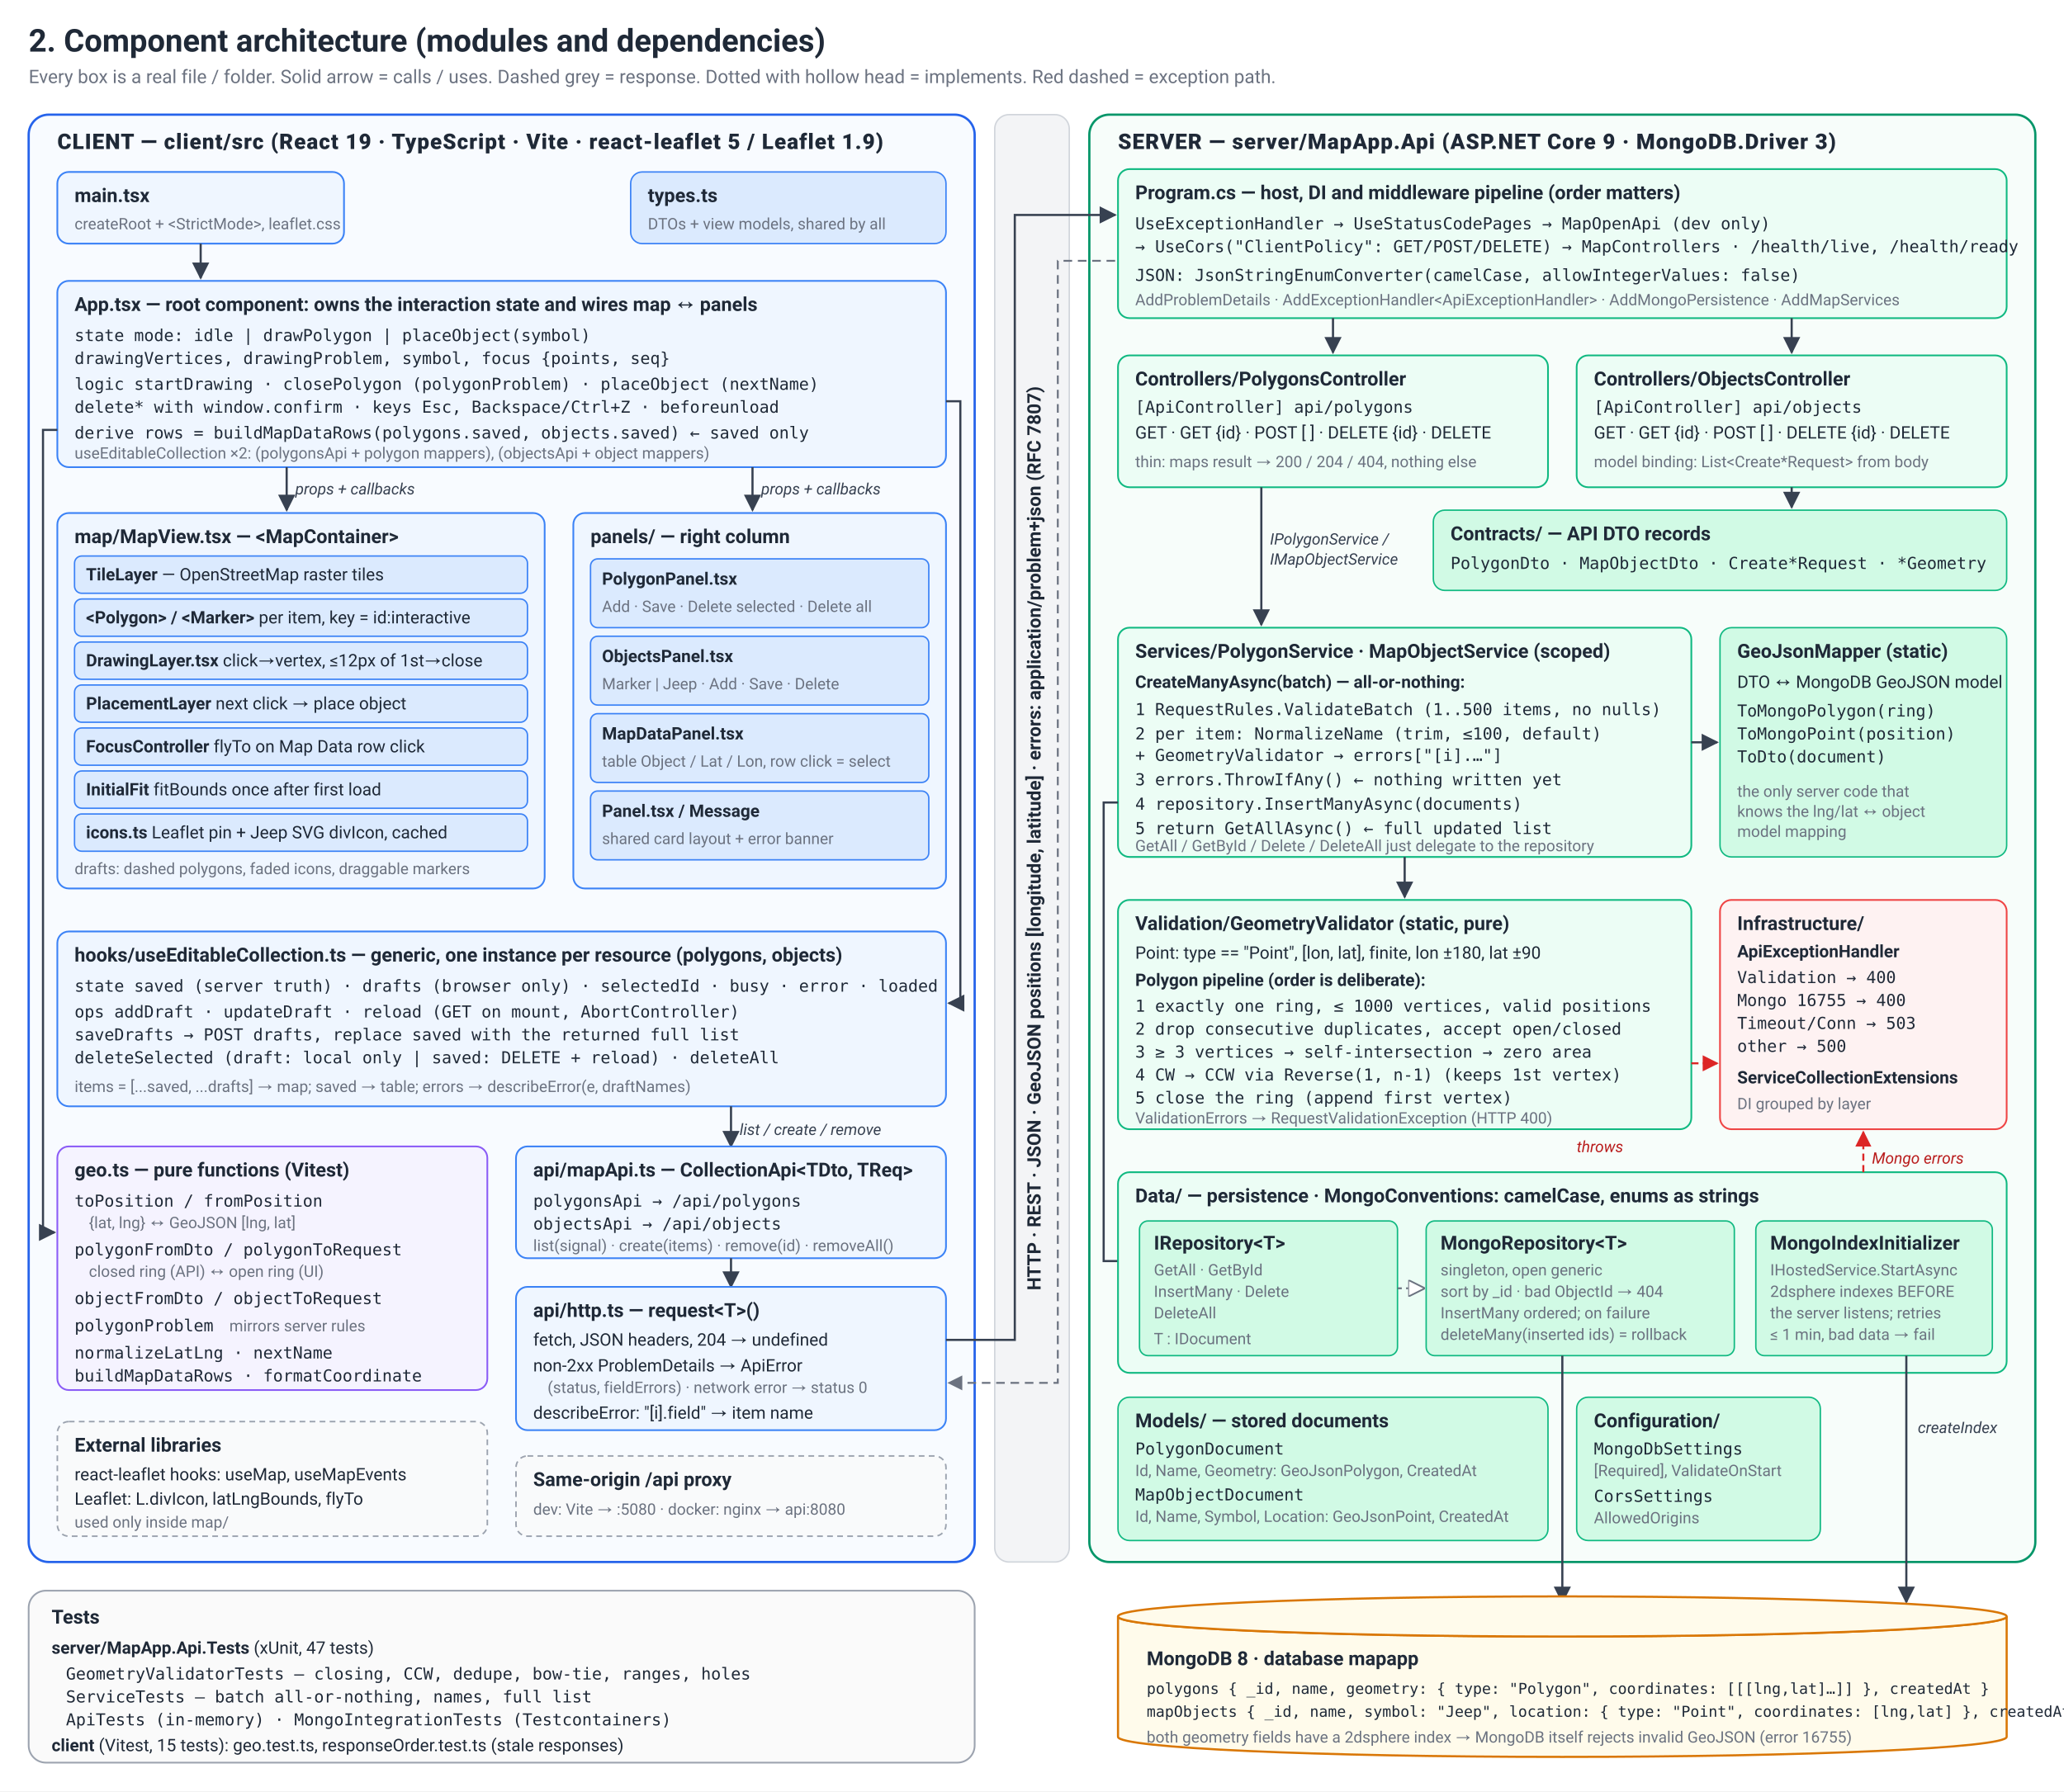
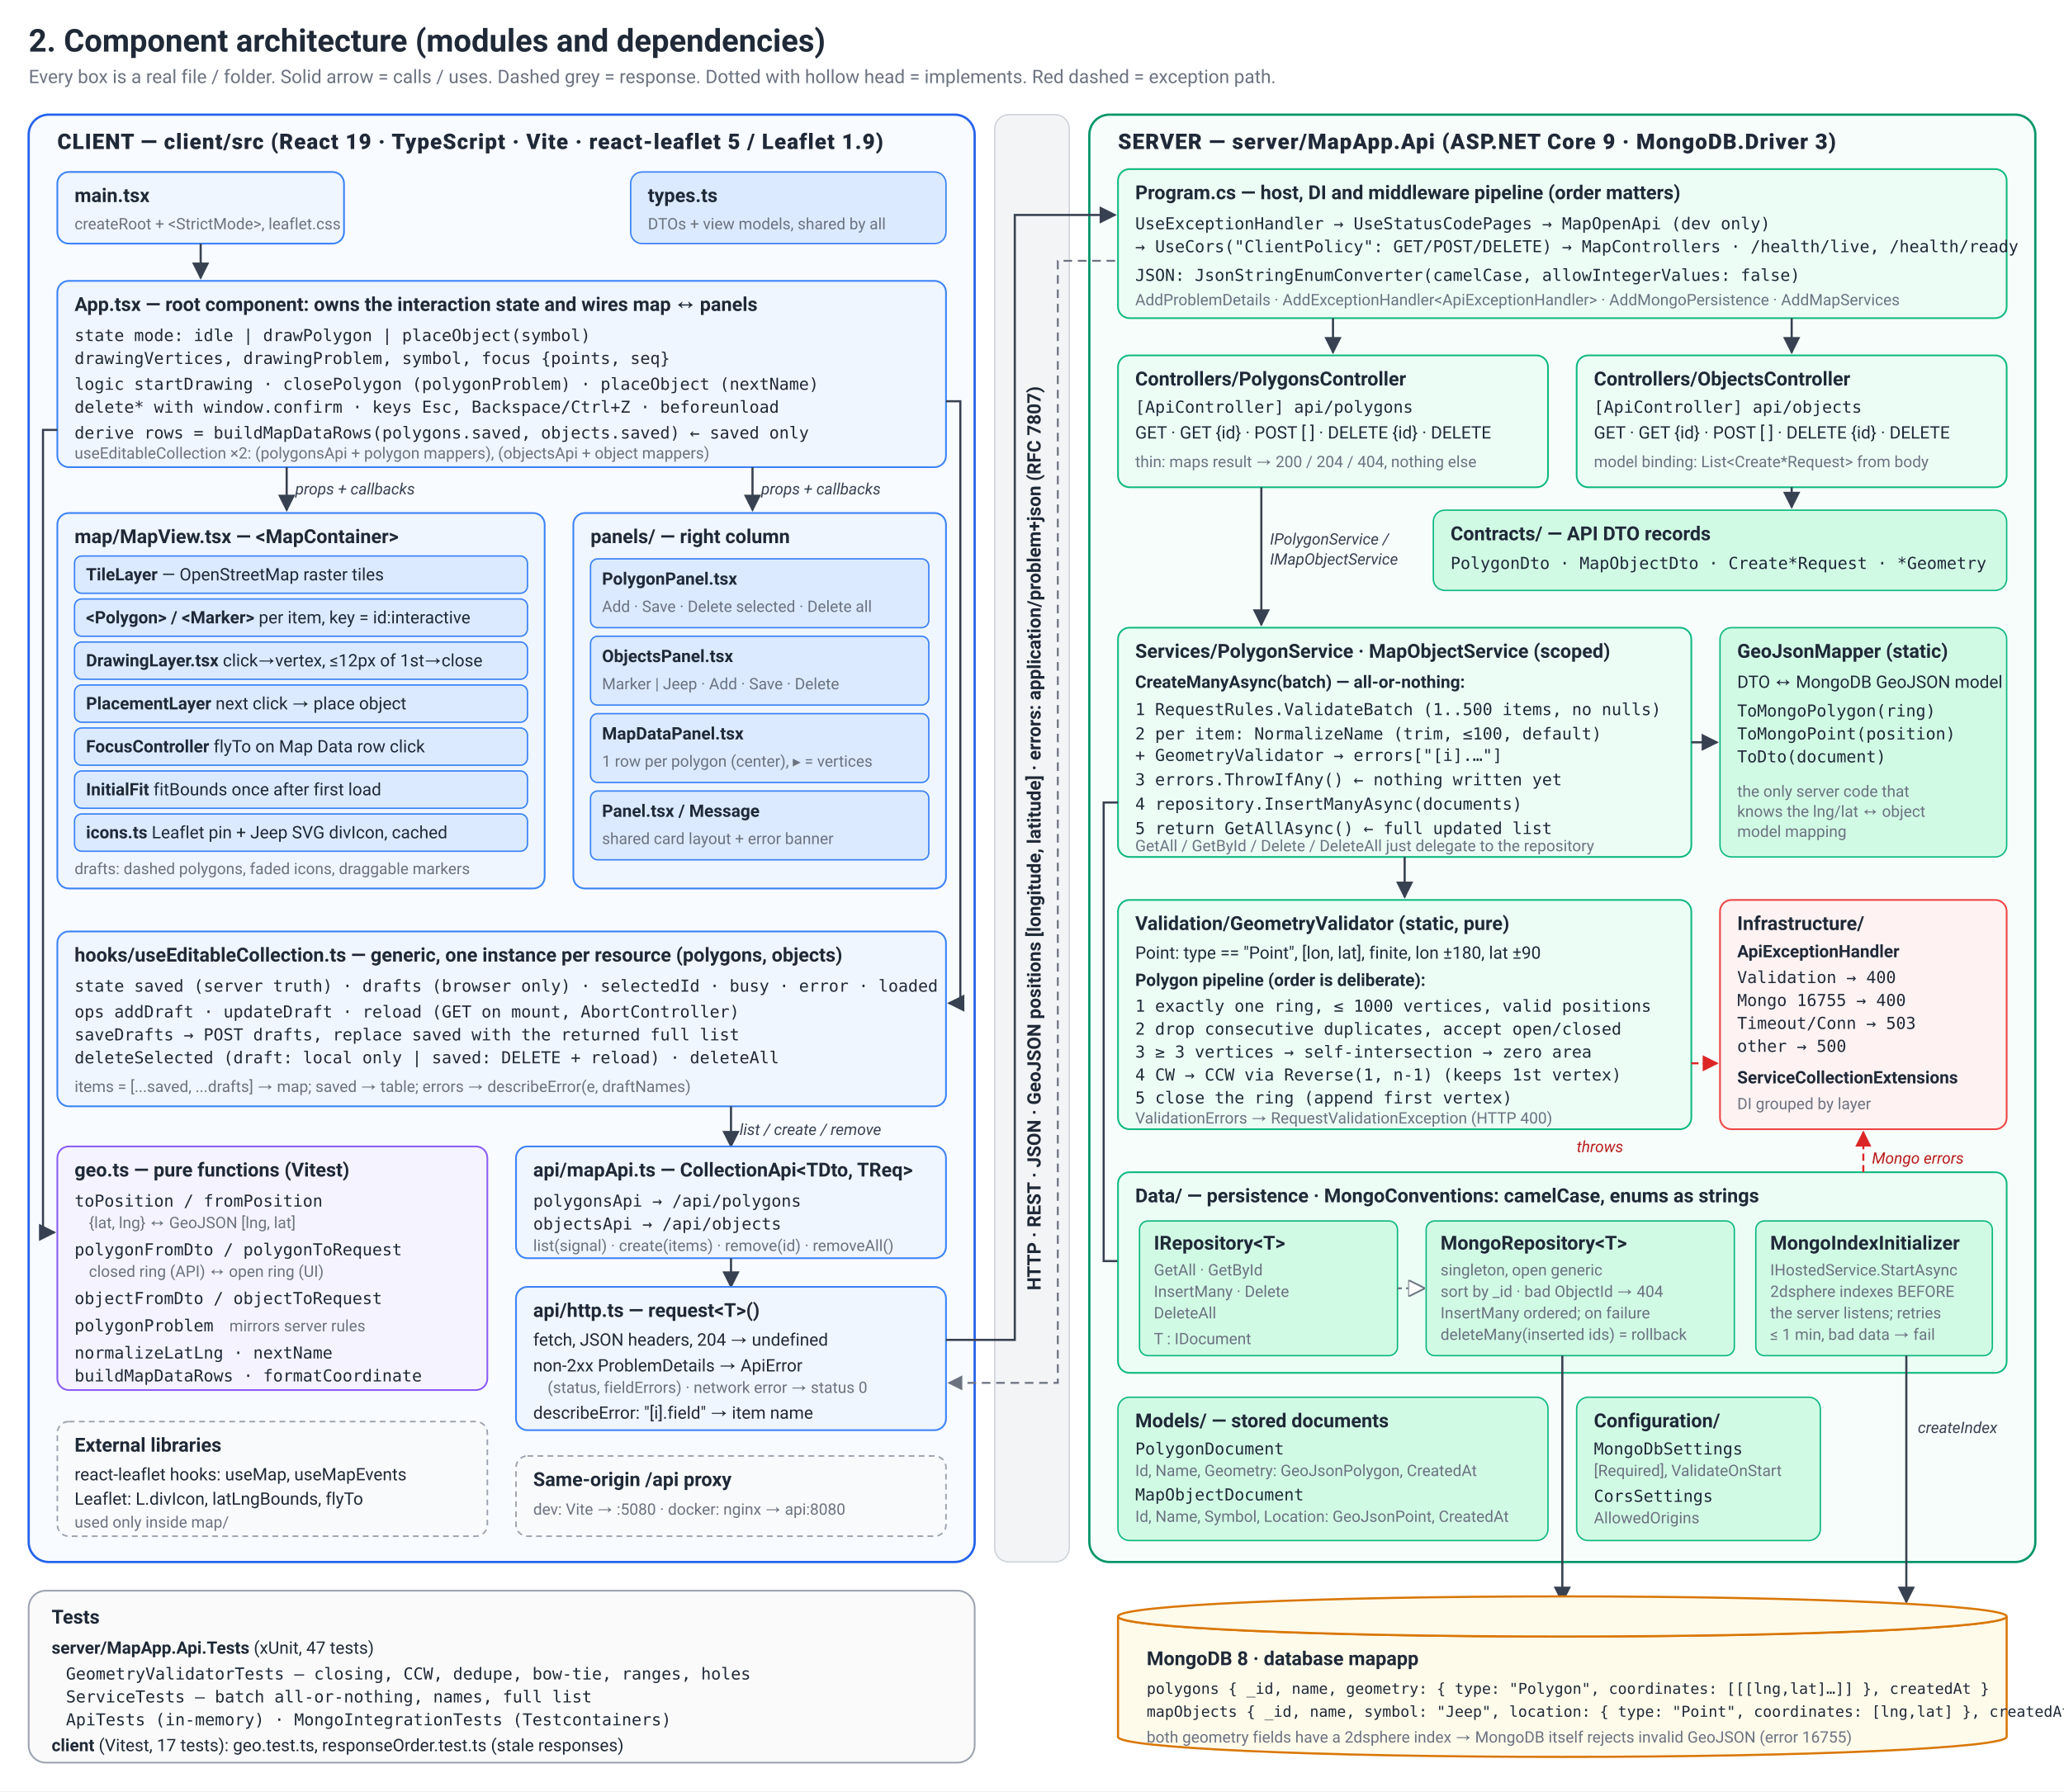
<svg xmlns="http://www.w3.org/2000/svg" viewBox="0 0 1440 1250" width="1440" height="1250" font-family="-apple-system, 'Segoe UI', Roboto, Helvetica, Arial, sans-serif">
  <style>
    text { fill: #1f2937; }
    .t { font-size: 22px; font-weight: 700; }
    .st { font-size: 13px; fill: #6b7280; }
    .frameT { font-size: 15px; font-weight: 800; letter-spacing: .6px; }
    .h { font-size: 13.5px; font-weight: 700; }
    .b { font-size: 12px; }
    .m { font-family: Consolas, Menlo, monospace; font-size: 11.5px; }
    .s { font-size: 11px; fill: #6b7280; }
    .lbl { font-size: 11px; fill: #374151; font-style: italic; }
    .err { font-size: 11px; fill: #b91c1c; font-style: italic; }
    .cf { fill: #f8fbff; stroke: #2563eb; stroke-width: 1.6; }
    .sf { fill: #f7fdfa; stroke: #059669; stroke-width: 1.6; }
    .c { fill: #eff6ff; stroke: #3b82f6; stroke-width: 1.2; }
    .c2 { fill: #dbeafe; stroke: #3b82f6; stroke-width: 1; }
    .sv { fill: #ecfdf5; stroke: #10b981; stroke-width: 1.2; }
    .sv2 { fill: #d1fae5; stroke: #10b981; stroke-width: 1; }
    .inf { fill: #fef2f2; stroke: #ef4444; stroke-width: 1.2; }
    .db { fill: #fffbeb; stroke: #d97706; stroke-width: 1.5; }
    .pure { fill: #f5f3ff; stroke: #8b5cf6; stroke-width: 1.2; }
    .ext { fill: #f9fafb; stroke: #9ca3af; stroke-width: 1.1; stroke-dasharray: 4 3; }
    .a { stroke: #374151; stroke-width: 1.5; fill: none; marker-end: url(#ah); }
    .ret { stroke: #6b7280; stroke-width: 1.3; fill: none; stroke-dasharray: 6 4; marker-end: url(#ahg); }
    .impl { stroke: #6b7280; stroke-width: 1.3; fill: none; stroke-dasharray: 3 3; marker-end: url(#aho); }
    .thr { stroke: #dc2626; stroke-width: 1.4; fill: none; stroke-dasharray: 5 3; marker-end: url(#ahr); }
  </style>
  <defs>
    <marker id="ah" viewBox="0 0 10 10" refX="9" refY="5" markerWidth="8" markerHeight="8" orient="auto-start-reverse">
      <path d="M0,0 L10,5 L0,10 z" fill="#374151" />
    </marker>
    <marker id="ahg" viewBox="0 0 10 10" refX="9" refY="5" markerWidth="8" markerHeight="8" orient="auto-start-reverse">
      <path d="M0,0 L10,5 L0,10 z" fill="#6b7280" />
    </marker>
    <marker id="aho" viewBox="0 0 10 10" refX="9" refY="5" markerWidth="9" markerHeight="9" orient="auto-start-reverse">
      <path d="M0,0 L10,5 L0,10 z" fill="#ffffff" stroke="#6b7280" />
    </marker>
    <marker id="ahr" viewBox="0 0 10 10" refX="9" refY="5" markerWidth="8" markerHeight="8" orient="auto-start-reverse">
      <path d="M0,0 L10,5 L0,10 z" fill="#dc2626" />
    </marker>
  </defs>
  <rect width="1440" height="1250" fill="#ffffff" />
  <text x="20" y="36" class="t">2. Component architecture (modules and dependencies)</text>
  <text x="20" y="58" class="st">Every box is a real file / folder. Solid arrow = calls / uses. Dashed grey = response. Dotted with hollow head = implements. Red dashed = exception path.</text>
  <rect x="20" y="80" width="660" height="1010" rx="14" class="cf" />
  <text x="40" y="104" class="frameT" fill="#1d4ed8">CLIENT — client/src  (React 19 · TypeScript · Vite · react-leaflet 5 / Leaflet 1.9)</text>
  <rect x="40" y="120" width="200" height="50" rx="8" class="c" />
  <text x="52" y="141" class="h">main.tsx</text>
  <text x="52" y="160" class="s">createRoot + &lt;StrictMode&gt;, leaflet.css</text>
  <rect x="440" y="120" width="220" height="50" rx="8" class="c2" />
  <text x="452" y="141" class="h">types.ts</text>
  <text x="452" y="160" class="s">DTOs + view models, shared by all</text>
  <path d="M140,170 L140,194" class="a" />
  <rect x="40" y="196" width="620" height="130" rx="8" class="c" />
  <text x="52" y="217" class="h">App.tsx — root component: owns the interaction state and wires map ↔ panels</text>
  <text x="52" y="238" class="m">state   mode: idle | drawPolygon | placeObject(symbol)</text>
  <text x="52" y="254" class="m">        drawingVertices, drawingProblem, symbol, focus {points, seq}</text>
  <text x="52" y="272" class="m">logic   startDrawing · closePolygon (polygonProblem) · placeObject (nextName)</text>
  <text x="52" y="288" class="m">        delete* with window.confirm · keys Esc, Backspace/Ctrl+Z · beforeunload</text>
  <text x="52" y="306" class="m">derive  rows = buildMapDataRows(polygons.saved, objects.saved)  ← saved only</text>
  <text x="52" y="320" class="s">useEditableCollection ×2: (polygonsApi + polygon mappers), (objectsApi + object mappers)</text>
  <path d="M200,326 L200,356" class="a" />
  <text x="206" y="345" class="lbl">props + callbacks</text>
  <path d="M525,326 L525,356" class="a" />
  <text x="531" y="345" class="lbl">props + callbacks</text>
  <rect x="40" y="358" width="340" height="262" rx="8" class="c" />
  <text x="52" y="379" class="h">map/MapView.tsx — &lt;MapContainer&gt;</text>
  <rect x="52" y="388" width="316" height="26" rx="5" class="c2" />
  <text x="60" y="405" class="b">
    <tspan font-weight="700">TileLayer</tspan> — OpenStreetMap raster tiles</text>
  <rect x="52" y="418" width="316" height="26" rx="5" class="c2" />
  <text x="60" y="435" class="b">
    <tspan font-weight="700">&lt;Polygon&gt; / &lt;Marker&gt;</tspan> per item, key = id:interactive</text>
  <rect x="52" y="448" width="316" height="26" rx="5" class="c2" />
  <text x="60" y="465" class="b">
    <tspan font-weight="700">DrawingLayer.tsx</tspan> click→vertex, ≤12px of 1st→close</text>
  <rect x="52" y="478" width="316" height="26" rx="5" class="c2" />
  <text x="60" y="495" class="b">
    <tspan font-weight="700">PlacementLayer</tspan> next click → place object</text>
  <rect x="52" y="508" width="316" height="26" rx="5" class="c2" />
  <text x="60" y="525" class="b">
    <tspan font-weight="700">FocusController</tspan> flyTo on Map Data row click</text>
  <rect x="52" y="538" width="316" height="26" rx="5" class="c2" />
  <text x="60" y="555" class="b">
    <tspan font-weight="700">InitialFit</tspan> fitBounds once after first load</text>
  <rect x="52" y="568" width="316" height="26" rx="5" class="c2" />
  <text x="60" y="585" class="b">
    <tspan font-weight="700">icons.ts</tspan> Leaflet pin + Jeep SVG divIcon, cached</text>
  <text x="52" y="610" class="s">drafts: dashed polygons, faded icons, draggable markers</text>
  <rect x="400" y="358" width="260" height="262" rx="8" class="c" />
  <text x="412" y="379" class="h">panels/ — right column</text>
  <rect x="412" y="390" width="236" height="48" rx="5" class="c2" />
  <text x="420" y="408" class="b" font-weight="700">PolygonPanel.tsx</text>
  <text x="420" y="427" class="s">Add · Save · Delete selected · Delete all</text>
  <rect x="412" y="444" width="236" height="48" rx="5" class="c2" />
  <text x="420" y="462" class="b" font-weight="700">ObjectsPanel.tsx</text>
  <text x="420" y="481" class="s">Marker | Jeep · Add · Save · Delete</text>
  <rect x="412" y="498" width="236" height="48" rx="5" class="c2" />
  <text x="420" y="516" class="b" font-weight="700">MapDataPanel.tsx</text>
-   <text x="420" y="535" class="s">table Object / Lat / Lon, row click = select</text>
+   <text x="420" y="535" class="s">1 row per polygon (center), ▸ = vertices</text>
  <rect x="412" y="552" width="236" height="48" rx="5" class="c2" />
  <text x="420" y="570" class="b" font-weight="700">Panel.tsx / Message</text>
  <text x="420" y="589" class="s">shared card layout + error banner</text>
  <path d="M660,280 L670,280 L670,700 L662,700" class="a" />
  <path d="M40,300 L30,300 L30,860 L38,860" class="a" />
  <rect x="40" y="650" width="620" height="122" rx="8" class="c" />
  <text x="52" y="671" class="h">hooks/useEditableCollection.ts — generic, one instance per resource (polygons, objects)</text>
  <text x="52" y="692" class="m">state  saved (server truth) · drafts (browser only) · selectedId · busy · error · loaded</text>
  <text x="52" y="710" class="m">ops    addDraft · updateDraft · reload (GET on mount, AbortController)</text>
  <text x="52" y="726" class="m">       saveDrafts → POST drafts, replace saved with the returned full list</text>
  <text x="52" y="742" class="m">       deleteSelected (draft: local only | saved: DELETE + reload) · deleteAll</text>
  <text x="52" y="762" class="s">items = [...saved, ...drafts] → map;  saved → table;  errors → describeError(e, draftNames)</text>
  <path d="M510,772 L510,800" class="a" />
  <text x="516" y="792" class="lbl">list / create / remove</text>
  <rect x="40" y="800" width="300" height="170" rx="8" class="pure" />
  <text x="52" y="821" class="h">geo.ts — pure functions (Vitest)</text>
  <text x="52" y="842" class="m">toPosition / fromPosition</text>
  <text x="62" y="857" class="s">{lat, lng} ↔ GeoJSON [lng, lat]</text>
  <text x="52" y="876" class="m">polygonFromDto / polygonToRequest</text>
  <text x="62" y="891" class="s">closed ring (API) ↔ open ring (UI)</text>
  <text x="52" y="910" class="m">objectFromDto / objectToRequest</text>
  <text x="52" y="929" class="m">polygonProblem</text>
  <text x="160" y="929" class="s">mirrors server rules</text>
  <text x="52" y="948" class="m">normalizeLatLng · nextName</text>
  <text x="52" y="964" class="m">buildMapDataRows · formatCoordinate</text>
  <rect x="360" y="800" width="300" height="78" rx="8" class="c" />
  <text x="372" y="821" class="h">api/mapApi.ts — CollectionApi&lt;TDto, TReq&gt;</text>
  <text x="372" y="842" class="m">polygonsApi → /api/polygons</text>
  <text x="372" y="858" class="m">objectsApi  → /api/objects</text>
  <text x="372" y="873" class="s">list(signal) · create(items) · remove(id) · removeAll()</text>
  <path d="M510,878 L510,898" class="a" />
  <rect x="360" y="898" width="300" height="100" rx="8" class="c" />
  <text x="372" y="919" class="h">api/http.ts — request&lt;T&gt;()</text>
  <text x="372" y="939" class="b">fetch, JSON headers, 204 → undefined</text>
  <text x="372" y="957" class="b">non-2xx ProblemDetails → ApiError</text>
  <text x="382" y="972" class="s">(status, fieldErrors) · network error → status 0</text>
  <text x="372" y="990" class="b">describeError: "[i].field" → item name</text>
  <rect x="40" y="992" width="300" height="80" rx="8" class="ext" />
  <text x="52" y="1013" class="h">External libraries</text>
  <text x="52" y="1033" class="b">react-leaflet hooks: useMap, useMapEvents</text>
  <text x="52" y="1050" class="b">Leaflet: L.divIcon, latLngBounds, flyTo</text>
  <text x="52" y="1066" class="s">used only inside map/</text>
  <rect x="360" y="1016" width="300" height="56" rx="8" class="ext" />
  <text x="372" y="1037" class="h">Same-origin /api proxy</text>
  <text x="372" y="1057" class="s">dev: Vite → :5080 · docker: nginx → api:8080</text>
  <rect x="694" y="80" width="52" height="1010" rx="10" fill="#f3f4f6" stroke="#d1d5db" />
  <text transform="translate(726,585) rotate(-90)" text-anchor="middle" font-size="13" font-weight="700" fill="#4b5563">HTTP · REST · JSON · GeoJSON positions [longitude, latitude] · errors: application/problem+json (RFC 7807)</text>
  <rect x="760" y="80" width="660" height="1010" rx="14" class="sf" />
  <path d="M660,935 L708,935 L708,150 L778,150" class="a" />
  <path d="M778,182 L738,182 L738,965 L662,965" class="ret" />
  <text x="780" y="104" class="frameT" fill="#047857">SERVER — server/MapApp.Api  (ASP.NET Core 9 · MongoDB.Driver 3)</text>
  <rect x="780" y="118" width="620" height="104" rx="8" class="sv" />
  <text x="792" y="139" class="h">Program.cs — host, DI and middleware pipeline (order matters)</text>
  <text x="792" y="160" class="m">UseExceptionHandler → UseStatusCodePages → MapOpenApi (dev only)</text>
  <text x="792" y="176" class="m">→ UseCors("ClientPolicy": GET/POST/DELETE) → MapControllers · /health/live, /health/ready</text>
  <text x="792" y="196" class="m">JSON: JsonStringEnumConverter(camelCase, allowIntegerValues: false)</text>
  <text x="792" y="213" class="s">AddProblemDetails · AddExceptionHandler&lt;ApiExceptionHandler&gt; · AddMongoPersistence · AddMapServices</text>
  <path d="M930,222 L930,246" class="a" />
  <path d="M1250,222 L1250,246" class="a" />
  <rect x="780" y="248" width="300" height="92" rx="8" class="sv" />
  <text x="792" y="269" class="h">Controllers/PolygonsController</text>
  <text x="792" y="288" class="m">[ApiController] api/polygons</text>
  <text x="792" y="306" class="b">GET · GET {id} · POST [ ] · DELETE {id} · DELETE</text>
  <text x="792" y="326" class="s">thin: maps result → 200 / 204 / 404, nothing else</text>
  <rect x="1100" y="248" width="300" height="92" rx="8" class="sv" />
  <text x="1112" y="269" class="h">Controllers/ObjectsController</text>
  <text x="1112" y="288" class="m">[ApiController] api/objects</text>
  <text x="1112" y="306" class="b">GET · GET {id} · POST [ ] · DELETE {id} · DELETE</text>
  <text x="1112" y="326" class="s">model binding: List&lt;Create*Request&gt; from body</text>
  <rect x="1000" y="356" width="400" height="56" rx="8" class="sv2" />
  <text x="1012" y="377" class="h">Contracts/ — API DTO records</text>
  <text x="1012" y="397" class="m">PolygonDto · MapObjectDto · Create*Request · *Geometry</text>
  <path d="M880,340 L880,436" class="a" />
  <text x="886" y="380" class="lbl">IPolygonService /</text>
  <text x="886" y="394" class="lbl">IMapObjectService</text>
  <path d="M1250,340 L1250,354" class="a" />
  <rect x="780" y="438" width="400" height="160" rx="8" class="sv" />
  <text x="792" y="459" class="h">Services/PolygonService · MapObjectService (scoped)</text>
  <text x="792" y="480" class="b" font-weight="700">CreateManyAsync(batch) — all-or-nothing:</text>
  <text x="792" y="499" class="m">1 RequestRules.ValidateBatch  (1..500 items, no nulls)</text>
  <text x="792" y="516" class="m">2 per item: NormalizeName (trim, ≤100, default)</text>
  <text x="792" y="531" class="m">            + GeometryValidator → errors["[i].…"]</text>
  <text x="792" y="548" class="m">3 errors.ThrowIfAny()   ← nothing written yet</text>
  <text x="792" y="565" class="m">4 repository.InsertManyAsync(documents)</text>
  <text x="792" y="582" class="m">5 return GetAllAsync()  ← full updated list</text>
  <text x="792" y="594" class="s">GetAll / GetById / Delete / DeleteAll just delegate to the repository</text>
  <rect x="1200" y="438" width="200" height="160" rx="8" class="sv2" />
  <text x="1212" y="459" class="h">GeoJsonMapper (static)</text>
  <text x="1212" y="480" class="b">DTO ↔ MongoDB GeoJSON model</text>
  <text x="1212" y="500" class="m">ToMongoPolygon(ring)</text>
  <text x="1212" y="516" class="m">ToMongoPoint(position)</text>
  <text x="1212" y="532" class="m">ToDto(document)</text>
  <text x="1212" y="556" class="s">the only server code that</text>
  <text x="1212" y="570" class="s">knows the lng/lat ↔ object</text>
  <text x="1212" y="584" class="s">model mapping</text>
  <path d="M1180,518 L1198,518" class="a" />
  <path d="M980,598 L980,626" class="a" />
  <rect x="780" y="628" width="400" height="160" rx="8" class="sv" />
  <text x="792" y="649" class="h">Validation/GeometryValidator (static, pure)</text>
  <text x="792" y="669" class="b">Point: type == "Point", [lon, lat], finite, lon ±180, lat ±90</text>
  <text x="792" y="688" class="b" font-weight="700">Polygon pipeline (order is deliberate):</text>
  <text x="792" y="706" class="m">1 exactly one ring, ≤ 1000 vertices, valid positions</text>
  <text x="792" y="722" class="m">2 drop consecutive duplicates, accept open/closed</text>
  <text x="792" y="738" class="m">3 ≥ 3 vertices → self-intersection → zero area</text>
  <text x="792" y="754" class="m">4 CW → CCW via Reverse(1, n-1) (keeps 1st vertex)</text>
  <text x="792" y="770" class="m">5 close the ring (append first vertex)</text>
  <text x="792" y="784" class="s">ValidationErrors → RequestValidationException (HTTP 400)</text>
  <rect x="1200" y="628" width="200" height="160" rx="8" class="inf" />
  <text x="1212" y="649" class="h">Infrastructure/</text>
  <text x="1212" y="668" class="b" font-weight="700">ApiExceptionHandler</text>
  <text x="1212" y="686" class="m">Validation    → 400</text>
  <text x="1212" y="702" class="m">Mongo 16755   → 400</text>
  <text x="1212" y="718" class="m">Timeout/Conn  → 503</text>
  <text x="1212" y="734" class="m">other         → 500</text>
  <text x="1212" y="756" class="b" font-weight="700">ServiceCollectionExtensions</text>
  <text x="1212" y="774" class="s">DI grouped by layer</text>
  <path d="M1180,742 L1198,742" class="thr" />
  <text x="1100" y="804" class="err">throws</text>
  <path d="M780,560 L770,560 L770,880 L793,880" class="a" />
  <rect x="780" y="818" width="620" height="140" rx="8" class="sv" />
  <text x="792" y="839" class="h">Data/ — persistence · MongoConventions: camelCase, enums as strings</text>
  <rect x="795" y="852" width="180" height="94" rx="6" class="sv2" />
  <text x="805" y="872" class="h">IRepository&lt;T&gt;</text>
  <text x="805" y="890" class="s">GetAll · GetById</text>
  <text x="805" y="905" class="s">InsertMany · Delete</text>
  <text x="805" y="920" class="s">DeleteAll</text>
  <text x="805" y="938" class="s">T : IDocument</text>
  <path d="M975,899 L993,899" class="impl" />
  <rect x="995" y="852" width="215" height="94" rx="6" class="sv2" />
  <text x="1005" y="872" class="h">MongoRepository&lt;T&gt;</text>
  <text x="1005" y="890" class="s">singleton, open generic</text>
  <text x="1005" y="905" class="s">sort by _id · bad ObjectId → 404</text>
  <text x="1005" y="920" class="s">InsertMany ordered; on failure</text>
  <text x="1005" y="935" class="s">deleteMany(inserted ids) = rollback</text>
  <rect x="1225" y="852" width="165" height="94" rx="6" class="sv2" />
  <text x="1235" y="872" class="h">MongoIndexInitializer</text>
  <text x="1235" y="890" class="s">IHostedService.StartAsync</text>
  <text x="1235" y="905" class="s">2dsphere indexes BEFORE</text>
  <text x="1235" y="920" class="s">the server listens; retries</text>
  <text x="1235" y="935" class="s">≤ 1 min, bad data → fail</text>
  <path d="M1300,818 L1300,790" class="thr" />
  <text x="1306" y="812" class="err">Mongo errors</text>
  <rect x="780" y="975" width="300" height="100" rx="8" class="sv2" />
  <text x="792" y="996" class="h">Models/ — stored documents</text>
  <text x="792" y="1015" class="m">PolygonDocument</text>
  <text x="792" y="1030" class="s">  Id, Name, Geometry: GeoJsonPolygon, CreatedAt</text>
  <text x="792" y="1047" class="m">MapObjectDocument</text>
  <text x="792" y="1062" class="s">  Id, Name, Symbol, Location: GeoJsonPoint, CreatedAt</text>
  <rect x="1100" y="975" width="170" height="100" rx="8" class="sv2" />
  <text x="1112" y="996" class="h">Configuration/</text>
  <text x="1112" y="1015" class="m">MongoDbSettings</text>
  <text x="1112" y="1030" class="s">[Required], ValidateOnStart</text>
  <text x="1112" y="1048" class="m">CorsSettings</text>
  <text x="1112" y="1063" class="s">AllowedOrigins</text>
  <path d="M1090,946 L1090,1118" class="a" />
  <path d="M1330,946 L1330,1118" class="a" />
  <text x="1338" y="1000" class="lbl">createIndex</text>
  <path d="M780,1128 a310,14 0 0,0 620,0 v84 a310,14 0 0,1 -620,0 z" class="db" />
  <ellipse cx="1090" cy="1128" rx="310" ry="14" class="db" />
  <text x="800" y="1162" class="h">MongoDB 8 · database mapapp</text>
  <text x="800" y="1182" class="m" style="font-size:10.5px">polygons   { _id, name, geometry: { type: "Polygon", coordinates: [[[lng,lat]…]] }, createdAt }</text>
  <text x="800" y="1198" class="m" style="font-size:10.5px">mapObjects { _id, name, symbol: "Jeep", location: { type: "Point", coordinates: [lng,lat] }, createdAt }</text>
  <text x="800" y="1216" class="s">both geometry fields have a 2dsphere index → MongoDB itself rejects invalid GeoJSON (error 16755)</text>
  <rect x="20" y="1110" width="660" height="120" rx="12" fill="#fafafa" stroke="#9ca3af" stroke-width="1.2" />
  <text x="36" y="1133" class="h">Tests</text>
  <text x="36" y="1154" class="b">
    <tspan font-weight="700">server/MapApp.Api.Tests</tspan> (xUnit, 47 tests)</text>
  <text x="46" y="1172" class="m">GeometryValidatorTests  — closing, CCW, dedupe, bow-tie, ranges, holes</text>
  <text x="46" y="1188" class="m">ServiceTests            — batch all-or-nothing, names, full list</text>
  <text x="46" y="1204" class="m">ApiTests (in-memory) · MongoIntegrationTests (Testcontainers)</text>
  <text x="36" y="1222" class="b">
-     <tspan font-weight="700">client</tspan> (Vitest, 15 tests): geo.test.ts, responseOrder.test.ts (stale responses)</text>
+     <tspan font-weight="700">client</tspan> (Vitest, 17 tests): geo.test.ts, responseOrder.test.ts (stale responses)</text>
</svg>
